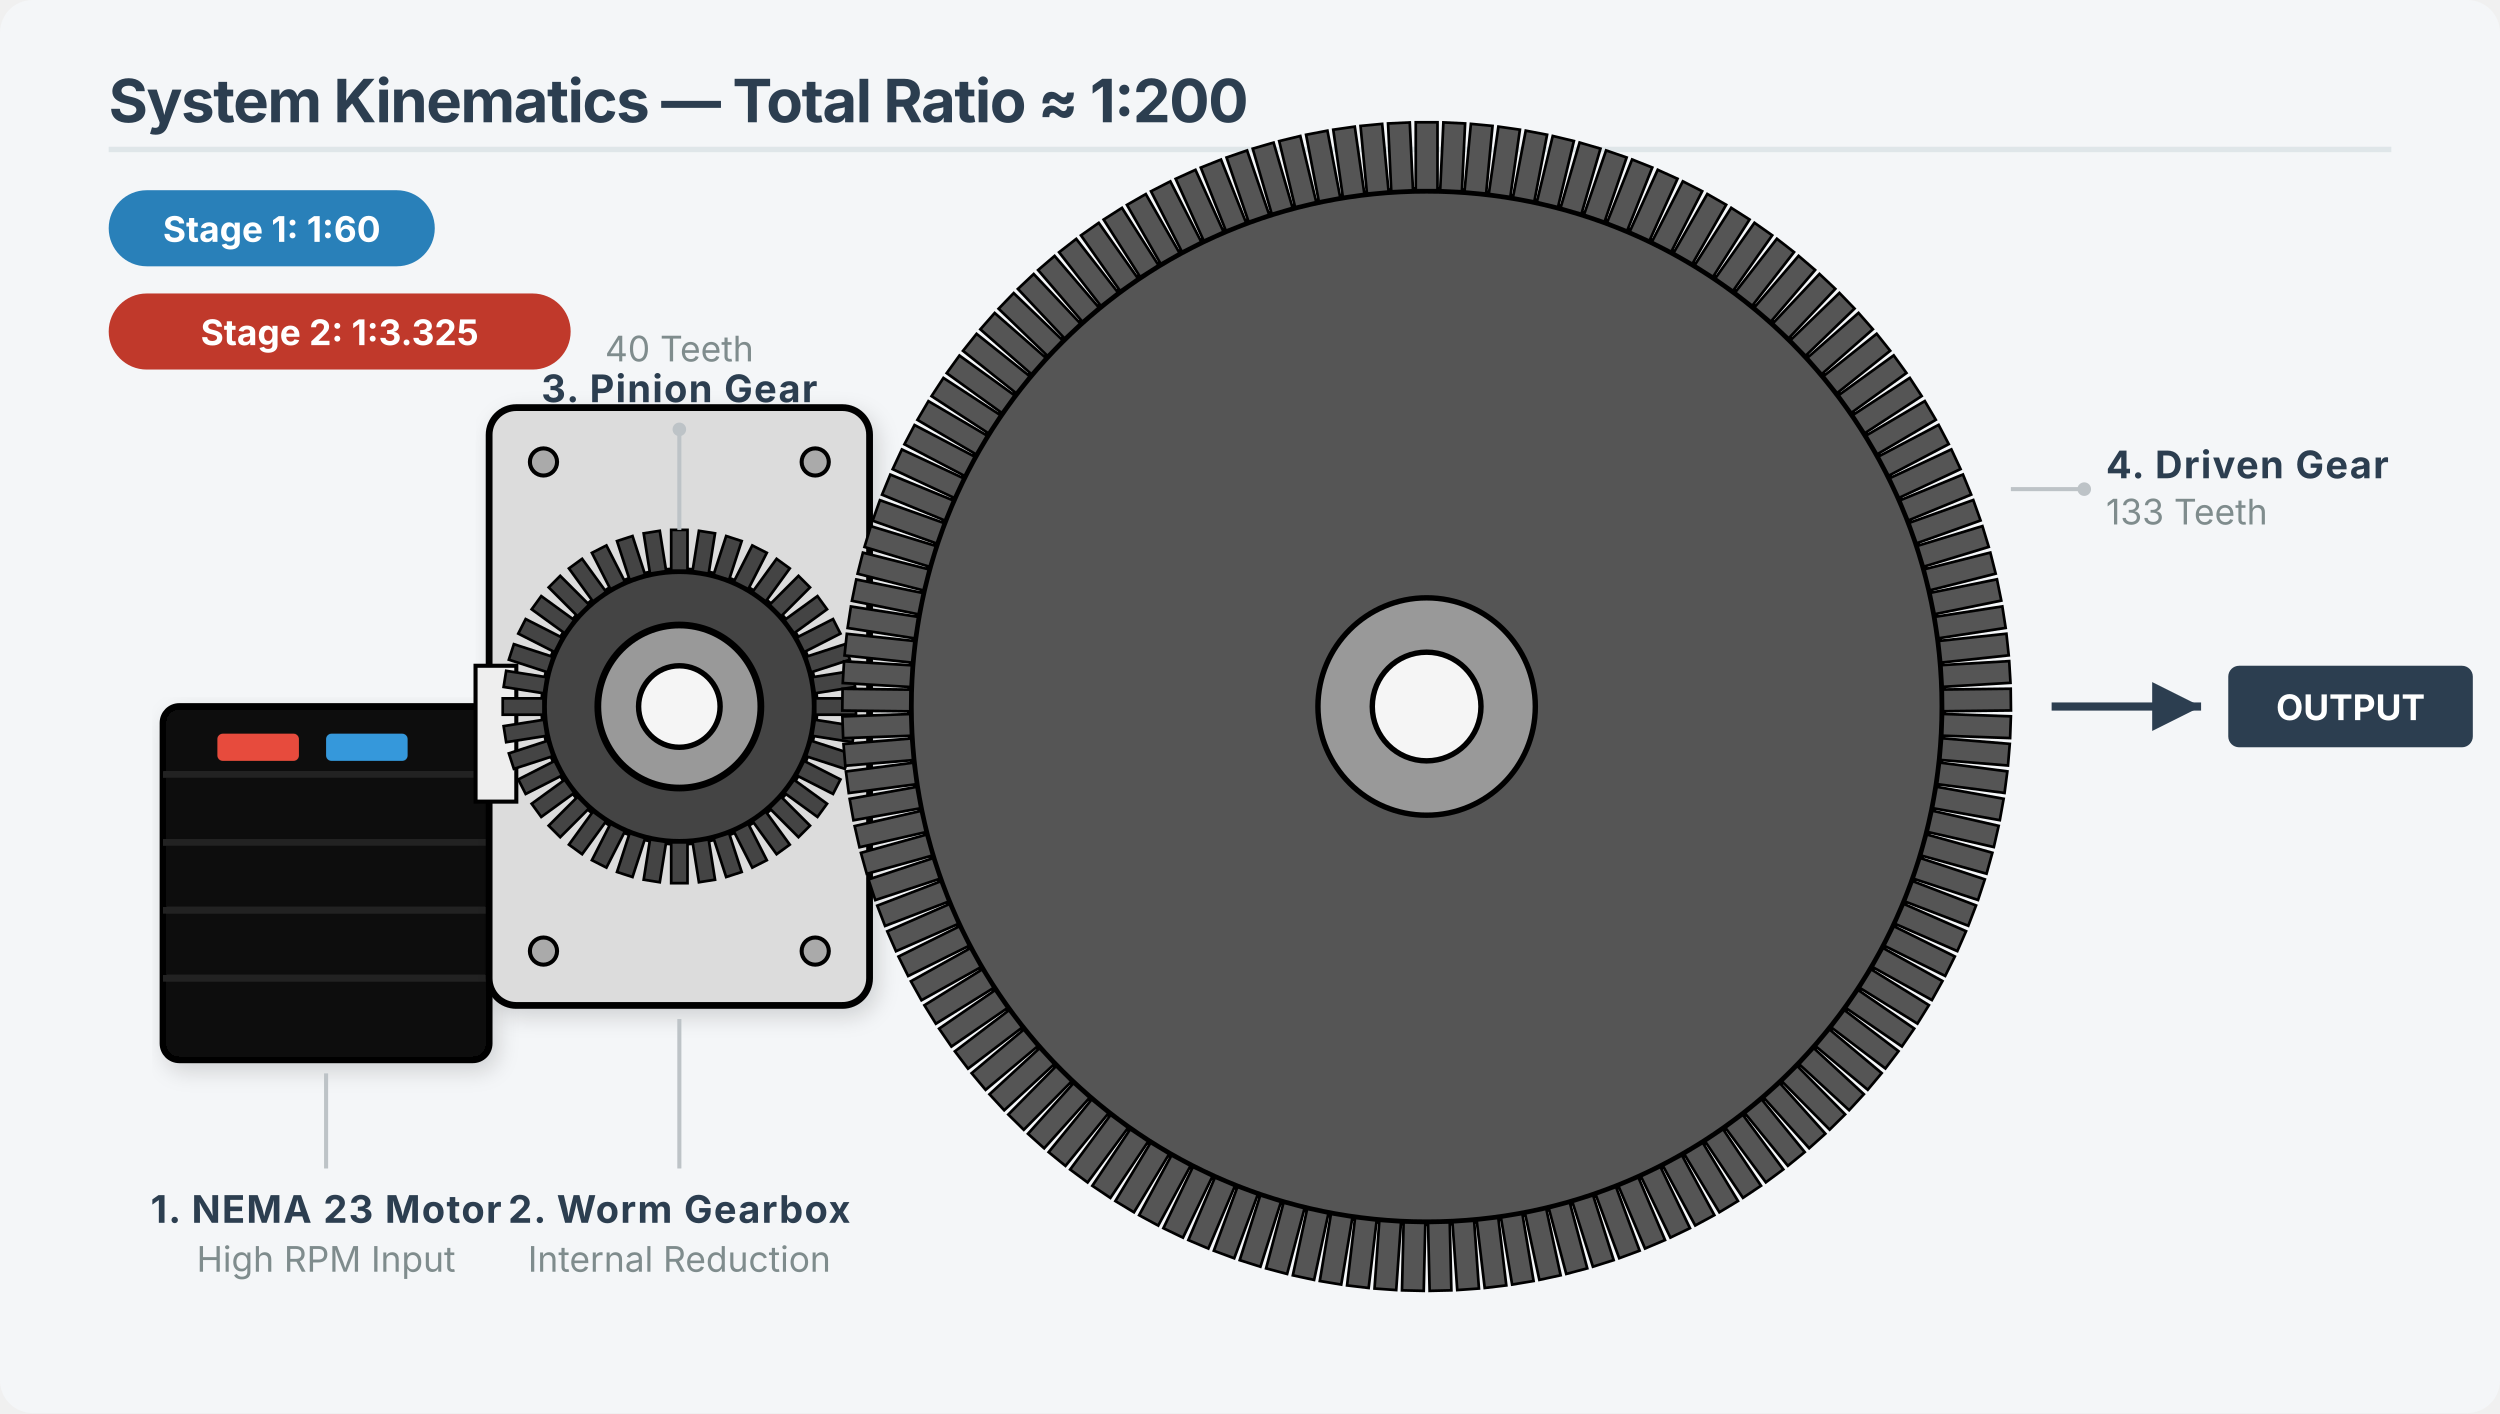
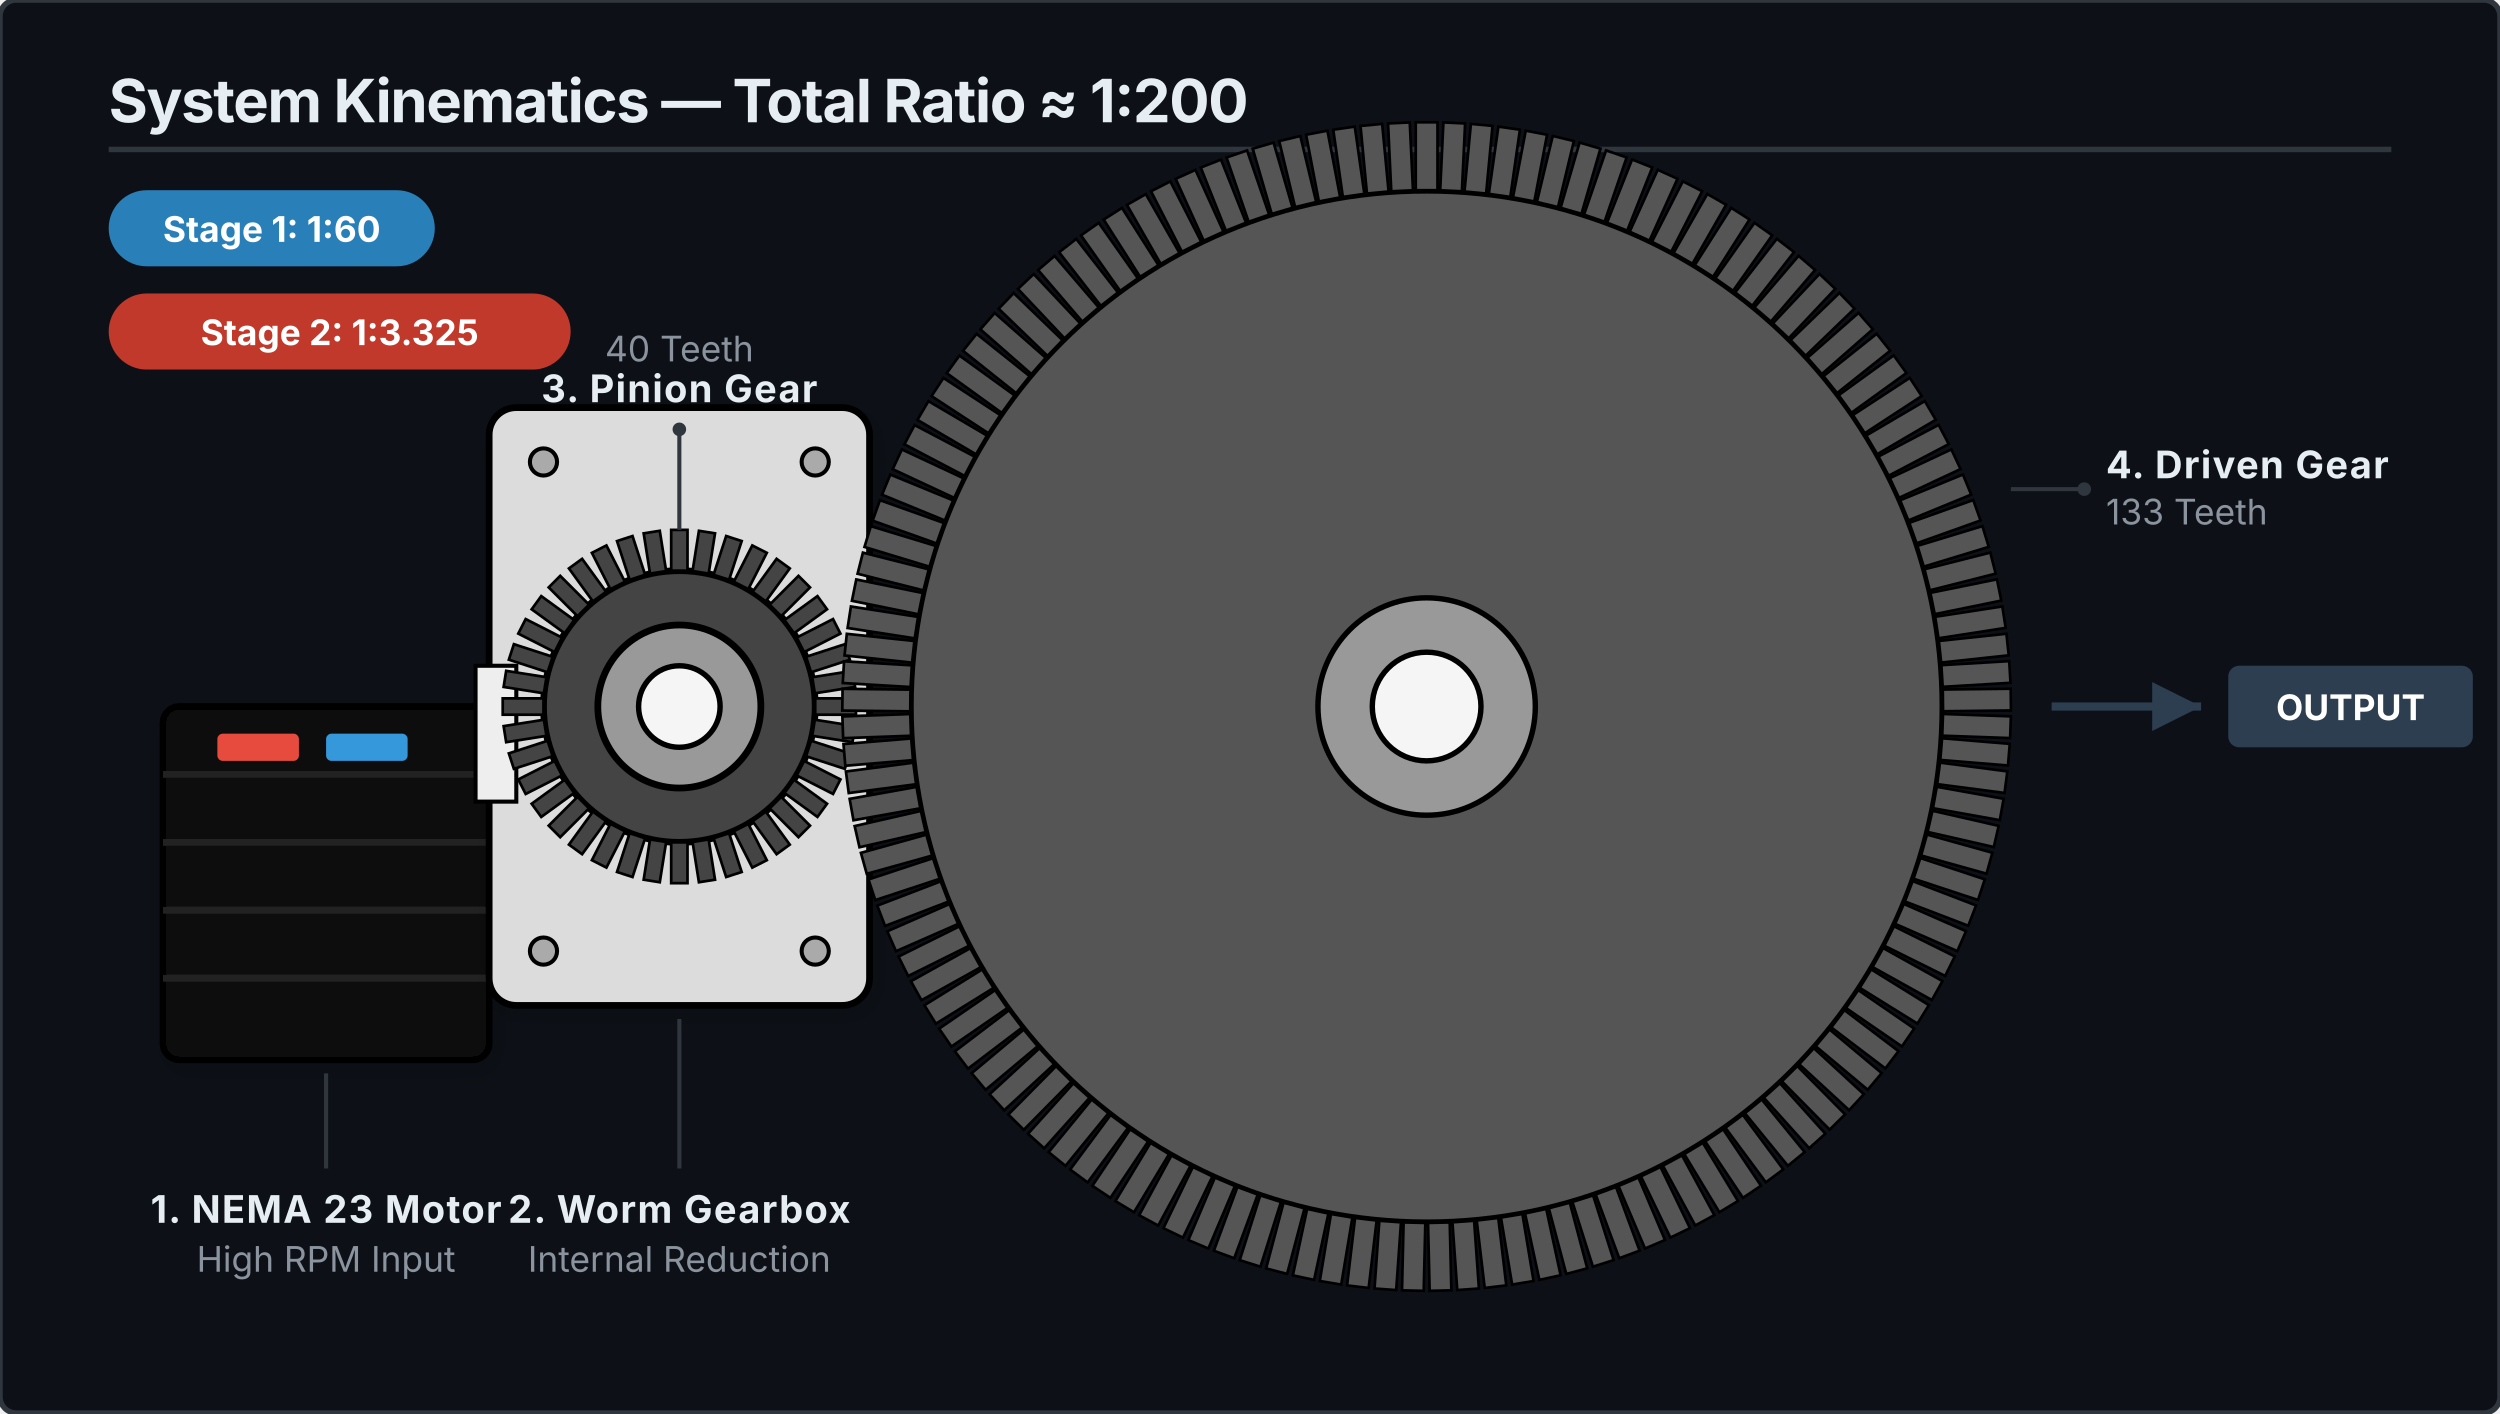
<svg xmlns="http://www.w3.org/2000/svg" viewBox="0 0 920 520" width="100%" height="100%">
  <defs>
    <filter id="shadow" x="-5%" y="-5%" width="115%" height="115%">
      <feDropShadow dx="2" dy="3" stdDeviation="4" flood-color="#000" flood-opacity="0.15" />
    </filter>
    <marker id="arrow" viewBox="0 0 10 10" refX="10" refY="5" markerWidth="6" markerHeight="6" orient="auto">
      <path d="M 0 0 L 10 5 L 0 10 z" fill="#2c3e50" />
    </marker>
  </defs>
  <style>
    @keyframes spinCW {
      from { transform: rotate(0deg); }
      to { transform: rotate(360deg); }
    }
    @keyframes spinCCW {
      from { transform: rotate(0deg); }
      to { transform: rotate(-360deg); }
    }
    
    #rotate-small {
      animation: spinCW 4s linear infinite;
      transform-origin: 0px 0px;
    }
    
    #rotate-large {
      animation: spinCCW 13.3s linear infinite;
      transform-origin: 0px 0px;
    }

-     .title { font-family: 'Inter', 'Segoe UI', Roboto, Helvetica, Arial, sans-serif; font-size: 22px; font-weight: 700; fill: #2c3e50; letter-spacing: -0.5px; }
-     .label-main { font-family: 'Inter', 'Segoe UI', Roboto, Helvetica, Arial, sans-serif; font-size: 14px; font-weight: 700; fill: #2c3e50; text-transform: uppercase; letter-spacing: 0.5px; }
-     .label-sub { font-family: 'Inter', 'Segoe UI', Roboto, Helvetica, Arial, sans-serif; font-size: 13px; fill: #7f8c8d; }
+     .title { font-family: 'Inter', 'Segoe UI', Roboto, Helvetica, Arial, sans-serif; font-size: 22px; font-weight: 700; fill: #e6edf3; letter-spacing: -0.5px; }
+     .label-main { font-family: 'Inter', 'Segoe UI', Roboto, Helvetica, Arial, sans-serif; font-size: 14px; font-weight: 700; fill: #e6edf3; text-transform: uppercase; letter-spacing: 0.5px; }
+     .label-sub { font-family: 'Inter', 'Segoe UI', Roboto, Helvetica, Arial, sans-serif; font-size: 13px; fill: #8b949e; }
    .chip { font-family: 'Inter', 'Segoe UI', Roboto, Helvetica, Arial, sans-serif; font-size: 13px; font-weight: 700; fill: #fff; }
  </style>
-   <rect width="100%" height="100%" fill="#f4f6f8" rx="12" />
+   <rect width="100%" height="100%" fill="#0d1117" rx="6" stroke="#30363d" stroke-width="2" />
  <text x="40" y="45" class="title">System Kinematics — Total Ratio ≈ 1:200</text>
-   <line x1="40" y1="55" x2="880" y2="55" stroke="#dfe6e9" stroke-width="2" />
+   <line x1="40" y1="55" x2="880" y2="55" stroke="#30363d" stroke-width="2" />
  <rect x="40" y="70" width="120" height="28" rx="14" fill="#2980b9" />
  <text x="100" y="89" text-anchor="middle" class="chip">Stage 1: 1:60</text>
  <rect x="40" y="108" width="170" height="28" rx="14" fill="#c0392b" />
  <text x="125" y="127" text-anchor="middle" class="chip">Stage 2: 1:3.325</text>
  <g filter="url(#shadow)">
    <rect x="60" y="260" width="120" height="130" rx="6" fill="#111" stroke="#000" stroke-width="2.5" />
    <line x1="60" y1="285" x2="180" y2="285" stroke="#222" stroke-width="2.5" />
    <line x1="60" y1="310" x2="180" y2="310" stroke="#222" stroke-width="2.5" />
    <line x1="60" y1="335" x2="180" y2="335" stroke="#222" stroke-width="2.5" />
    <line x1="60" y1="360" x2="180" y2="360" stroke="#222" stroke-width="2.5" />
    <rect x="80" y="270" width="30" height="10" rx="2" fill="#e74c3c" />
    <rect x="120" y="270" width="30" height="10" rx="2" fill="#3498db" />
  </g>
  <g filter="url(#shadow)">
    <rect x="180" y="150" width="140" height="220" rx="10" fill="#dcdcdc" stroke="#000" stroke-width="2.5" />
    <circle cx="200" cy="170" r="5" fill="#aaa" stroke="#000" stroke-width="1.5" />
    <circle cx="300" cy="170" r="5" fill="#aaa" stroke="#000" stroke-width="1.5" />
    <circle cx="200" cy="350" r="5" fill="#aaa" stroke="#000" stroke-width="1.5" />
    <circle cx="300" cy="350" r="5" fill="#aaa" stroke="#000" stroke-width="1.5" />
  </g>
  <rect x="175" y="245" width="15" height="50" fill="#eee" stroke="#000" stroke-width="1.5" />
  <g id="small_tooth">
    <rect x="-3" y="-65" width="6" height="15" fill="#444" stroke="#000" stroke-width="1" />
  </g>
  <g transform="translate(250, 260)">
    <g id="rotate-small">
      <circle r="50" fill="#444" stroke="#000" stroke-width="2.5" />
      <use href="#small_tooth" transform="rotate(0)" />
      <use href="#small_tooth" transform="rotate(9)" />
      <use href="#small_tooth" transform="rotate(18)" />
      <use href="#small_tooth" transform="rotate(27)" />
      <use href="#small_tooth" transform="rotate(36)" />
      <use href="#small_tooth" transform="rotate(45)" />
      <use href="#small_tooth" transform="rotate(54)" />
      <use href="#small_tooth" transform="rotate(63)" />
      <use href="#small_tooth" transform="rotate(72)" />
      <use href="#small_tooth" transform="rotate(81)" />
      <use href="#small_tooth" transform="rotate(90)" />
      <use href="#small_tooth" transform="rotate(99)" />
      <use href="#small_tooth" transform="rotate(108)" />
      <use href="#small_tooth" transform="rotate(117)" />
      <use href="#small_tooth" transform="rotate(126)" />
      <use href="#small_tooth" transform="rotate(135)" />
      <use href="#small_tooth" transform="rotate(144)" />
      <use href="#small_tooth" transform="rotate(153)" />
      <use href="#small_tooth" transform="rotate(162)" />
      <use href="#small_tooth" transform="rotate(171)" />
      <use href="#small_tooth" transform="rotate(180)" />
      <use href="#small_tooth" transform="rotate(189)" />
      <use href="#small_tooth" transform="rotate(198)" />
      <use href="#small_tooth" transform="rotate(207)" />
      <use href="#small_tooth" transform="rotate(216)" />
      <use href="#small_tooth" transform="rotate(225)" />
      <use href="#small_tooth" transform="rotate(234)" />
      <use href="#small_tooth" transform="rotate(243)" />
      <use href="#small_tooth" transform="rotate(252)" />
      <use href="#small_tooth" transform="rotate(261)" />
      <use href="#small_tooth" transform="rotate(270)" />
      <use href="#small_tooth" transform="rotate(279)" />
      <use href="#small_tooth" transform="rotate(288)" />
      <use href="#small_tooth" transform="rotate(297)" />
      <use href="#small_tooth" transform="rotate(306)" />
      <use href="#small_tooth" transform="rotate(315)" />
      <use href="#small_tooth" transform="rotate(324)" />
      <use href="#small_tooth" transform="rotate(333)" />
      <use href="#small_tooth" transform="rotate(342)" />
      <use href="#small_tooth" transform="rotate(351)" />
    </g>
    <circle r="30" fill="#999" stroke="#000" stroke-width="2.5" />
    <circle r="15" fill="#f5f5f5" stroke="#000" stroke-width="2" />
  </g>
  <g id="large_tooth">
    <rect x="-4" y="-215" width="8" height="25" fill="#555" stroke="#000" stroke-width="1" />
  </g>
  <g transform="translate(525, 260)">
    <g id="rotate-large">
      <circle r="190" fill="#555" stroke="#000" stroke-width="2.5" />
      <use href="#large_tooth" transform="rotate(0)" />
      <use href="#large_tooth" transform="rotate(2.71)" />
      <use href="#large_tooth" transform="rotate(5.41)" />
      <use href="#large_tooth" transform="rotate(8.12)" />
      <use href="#large_tooth" transform="rotate(10.83)" />
      <use href="#large_tooth" transform="rotate(13.53)" />
      <use href="#large_tooth" transform="rotate(16.24)" />
      <use href="#large_tooth" transform="rotate(18.95)" />
      <use href="#large_tooth" transform="rotate(21.65)" />
      <use href="#large_tooth" transform="rotate(24.36)" />
      <use href="#large_tooth" transform="rotate(27.07)" />
      <use href="#large_tooth" transform="rotate(29.77)" />
      <use href="#large_tooth" transform="rotate(32.48)" />
      <use href="#large_tooth" transform="rotate(35.19)" />
      <use href="#large_tooth" transform="rotate(37.89)" />
      <use href="#large_tooth" transform="rotate(40.6)" />
      <use href="#large_tooth" transform="rotate(43.31)" />
      <use href="#large_tooth" transform="rotate(46.01)" />
      <use href="#large_tooth" transform="rotate(48.72)" />
      <use href="#large_tooth" transform="rotate(51.43)" />
      <use href="#large_tooth" transform="rotate(54.13)" />
      <use href="#large_tooth" transform="rotate(56.84)" />
      <use href="#large_tooth" transform="rotate(59.55)" />
      <use href="#large_tooth" transform="rotate(62.25)" />
      <use href="#large_tooth" transform="rotate(64.96)" />
      <use href="#large_tooth" transform="rotate(67.67)" />
      <use href="#large_tooth" transform="rotate(70.37)" />
      <use href="#large_tooth" transform="rotate(73.08)" />
      <use href="#large_tooth" transform="rotate(75.79)" />
      <use href="#large_tooth" transform="rotate(78.49)" />
      <use href="#large_tooth" transform="rotate(81.2)" />
      <use href="#large_tooth" transform="rotate(83.91)" />
      <use href="#large_tooth" transform="rotate(86.61)" />
      <use href="#large_tooth" transform="rotate(89.32)" />
      <use href="#large_tooth" transform="rotate(92.03)" />
      <use href="#large_tooth" transform="rotate(94.73)" />
      <use href="#large_tooth" transform="rotate(97.44)" />
      <use href="#large_tooth" transform="rotate(100.15)" />
      <use href="#large_tooth" transform="rotate(102.85)" />
      <use href="#large_tooth" transform="rotate(105.56)" />
      <use href="#large_tooth" transform="rotate(108.27)" />
      <use href="#large_tooth" transform="rotate(110.97)" />
      <use href="#large_tooth" transform="rotate(113.68)" />
      <use href="#large_tooth" transform="rotate(116.39)" />
      <use href="#large_tooth" transform="rotate(119.09)" />
      <use href="#large_tooth" transform="rotate(121.8)" />
      <use href="#large_tooth" transform="rotate(124.51)" />
      <use href="#large_tooth" transform="rotate(127.21)" />
      <use href="#large_tooth" transform="rotate(129.92)" />
      <use href="#large_tooth" transform="rotate(132.63)" />
      <use href="#large_tooth" transform="rotate(135.33)" />
      <use href="#large_tooth" transform="rotate(138.04)" />
      <use href="#large_tooth" transform="rotate(140.75)" />
      <use href="#large_tooth" transform="rotate(143.45)" />
      <use href="#large_tooth" transform="rotate(146.16)" />
      <use href="#large_tooth" transform="rotate(148.87)" />
      <use href="#large_tooth" transform="rotate(151.57)" />
      <use href="#large_tooth" transform="rotate(154.28)" />
      <use href="#large_tooth" transform="rotate(156.99)" />
      <use href="#large_tooth" transform="rotate(159.69)" />
      <use href="#large_tooth" transform="rotate(162.4)" />
      <use href="#large_tooth" transform="rotate(165.11)" />
      <use href="#large_tooth" transform="rotate(167.81)" />
      <use href="#large_tooth" transform="rotate(170.52)" />
      <use href="#large_tooth" transform="rotate(173.23)" />
      <use href="#large_tooth" transform="rotate(175.93)" />
      <use href="#large_tooth" transform="rotate(178.64)" />
      <use href="#large_tooth" transform="rotate(181.35)" />
      <use href="#large_tooth" transform="rotate(184.05)" />
      <use href="#large_tooth" transform="rotate(186.76)" />
      <use href="#large_tooth" transform="rotate(189.47)" />
      <use href="#large_tooth" transform="rotate(192.17)" />
      <use href="#large_tooth" transform="rotate(194.88)" />
      <use href="#large_tooth" transform="rotate(197.59)" />
      <use href="#large_tooth" transform="rotate(200.29)" />
      <use href="#large_tooth" transform="rotate(203)" />
      <use href="#large_tooth" transform="rotate(205.71)" />
      <use href="#large_tooth" transform="rotate(208.41)" />
      <use href="#large_tooth" transform="rotate(211.12)" />
      <use href="#large_tooth" transform="rotate(213.83)" />
      <use href="#large_tooth" transform="rotate(216.53)" />
      <use href="#large_tooth" transform="rotate(219.24)" />
      <use href="#large_tooth" transform="rotate(221.95)" />
      <use href="#large_tooth" transform="rotate(224.65)" />
      <use href="#large_tooth" transform="rotate(227.36)" />
      <use href="#large_tooth" transform="rotate(230.07)" />
      <use href="#large_tooth" transform="rotate(232.77)" />
      <use href="#large_tooth" transform="rotate(235.48)" />
      <use href="#large_tooth" transform="rotate(238.19)" />
      <use href="#large_tooth" transform="rotate(240.89)" />
      <use href="#large_tooth" transform="rotate(243.6)" />
      <use href="#large_tooth" transform="rotate(246.31)" />
      <use href="#large_tooth" transform="rotate(249.01)" />
      <use href="#large_tooth" transform="rotate(251.72)" />
      <use href="#large_tooth" transform="rotate(254.43)" />
      <use href="#large_tooth" transform="rotate(257.13)" />
      <use href="#large_tooth" transform="rotate(259.84)" />
      <use href="#large_tooth" transform="rotate(262.55)" />
      <use href="#large_tooth" transform="rotate(265.25)" />
      <use href="#large_tooth" transform="rotate(267.96)" />
      <use href="#large_tooth" transform="rotate(270.67)" />
      <use href="#large_tooth" transform="rotate(273.37)" />
      <use href="#large_tooth" transform="rotate(276.08)" />
      <use href="#large_tooth" transform="rotate(278.79)" />
      <use href="#large_tooth" transform="rotate(281.49)" />
      <use href="#large_tooth" transform="rotate(284.2)" />
      <use href="#large_tooth" transform="rotate(286.91)" />
      <use href="#large_tooth" transform="rotate(289.61)" />
      <use href="#large_tooth" transform="rotate(292.32)" />
      <use href="#large_tooth" transform="rotate(295.03)" />
      <use href="#large_tooth" transform="rotate(297.73)" />
      <use href="#large_tooth" transform="rotate(300.44)" />
      <use href="#large_tooth" transform="rotate(303.15)" />
      <use href="#large_tooth" transform="rotate(305.85)" />
      <use href="#large_tooth" transform="rotate(308.56)" />
      <use href="#large_tooth" transform="rotate(311.27)" />
      <use href="#large_tooth" transform="rotate(313.97)" />
      <use href="#large_tooth" transform="rotate(316.68)" />
      <use href="#large_tooth" transform="rotate(319.39)" />
      <use href="#large_tooth" transform="rotate(322.09)" />
      <use href="#large_tooth" transform="rotate(324.8)" />
      <use href="#large_tooth" transform="rotate(327.51)" />
      <use href="#large_tooth" transform="rotate(330.21)" />
      <use href="#large_tooth" transform="rotate(332.92)" />
      <use href="#large_tooth" transform="rotate(335.63)" />
      <use href="#large_tooth" transform="rotate(338.33)" />
      <use href="#large_tooth" transform="rotate(341.04)" />
      <use href="#large_tooth" transform="rotate(343.75)" />
      <use href="#large_tooth" transform="rotate(346.45)" />
      <use href="#large_tooth" transform="rotate(349.16)" />
      <use href="#large_tooth" transform="rotate(351.87)" />
      <use href="#large_tooth" transform="rotate(354.57)" />
      <use href="#large_tooth" transform="rotate(357.28)" />
    </g>
    <circle r="40" fill="#999" stroke="#000" stroke-width="2" />
    <circle r="20" fill="#f5f5f5" stroke="#000" stroke-width="2" />
  </g>
-   <line x1="120" y1="395" x2="120" y2="430" stroke="#bdc3c7" stroke-width="1.5" />
+   <line x1="120" y1="395" x2="120" y2="430" stroke="#30363d" stroke-width="1.5" />
  <text x="120" y="450" text-anchor="middle" class="label-main">1. NEMA 23 Motor</text>
  <text x="120" y="468" text-anchor="middle" class="label-sub">High RPM Input</text>
-   <line x1="250" y1="375" x2="250" y2="430" stroke="#bdc3c7" stroke-width="1.5" />
+   <line x1="250" y1="375" x2="250" y2="430" stroke="#30363d" stroke-width="1.5" />
  <text x="250" y="450" text-anchor="middle" class="label-main">2. Worm Gearbox</text>
  <text x="250" y="468" text-anchor="middle" class="label-sub">Internal Reduction</text>
-   <line x1="250" y1="195" x2="250" y2="160" stroke="#bdc3c7" stroke-width="1.5" />
-   <circle cx="250" cy="158" r="2.5" fill="#bdc3c7" />
+   <line x1="250" y1="195" x2="250" y2="160" stroke="#30363d" stroke-width="1.5" />
+   <circle cx="250" cy="158" r="2.5" fill="#30363d" />
  <text x="250" y="148" text-anchor="middle" class="label-main">3. Pinion Gear</text>
  <text x="250" y="133" text-anchor="middle" class="label-sub">40 Teeth</text>
-   <line x1="740" y1="180" x2="765" y2="180" stroke="#bdc3c7" stroke-width="1.5" />
-   <circle cx="767" cy="180" r="2.5" fill="#bdc3c7" />
+   <line x1="740" y1="180" x2="765" y2="180" stroke="#30363d" stroke-width="1.5" />
+   <circle cx="767" cy="180" r="2.5" fill="#30363d" />
  <text x="775" y="176" text-anchor="start" class="label-main">4. Driven Gear</text>
  <text x="775" y="193" text-anchor="start" class="label-sub">133 Teeth</text>
  <line x1="755" y1="260" x2="810" y2="260" stroke="#2c3e50" stroke-width="3" marker-end="url(#arrow)" />
  <rect x="820" y="245" width="90" height="30" rx="4" fill="#2c3e50" />
  <text x="865" y="265" text-anchor="middle" class="chip" fill="#fff">OUTPUT</text>
</svg>
